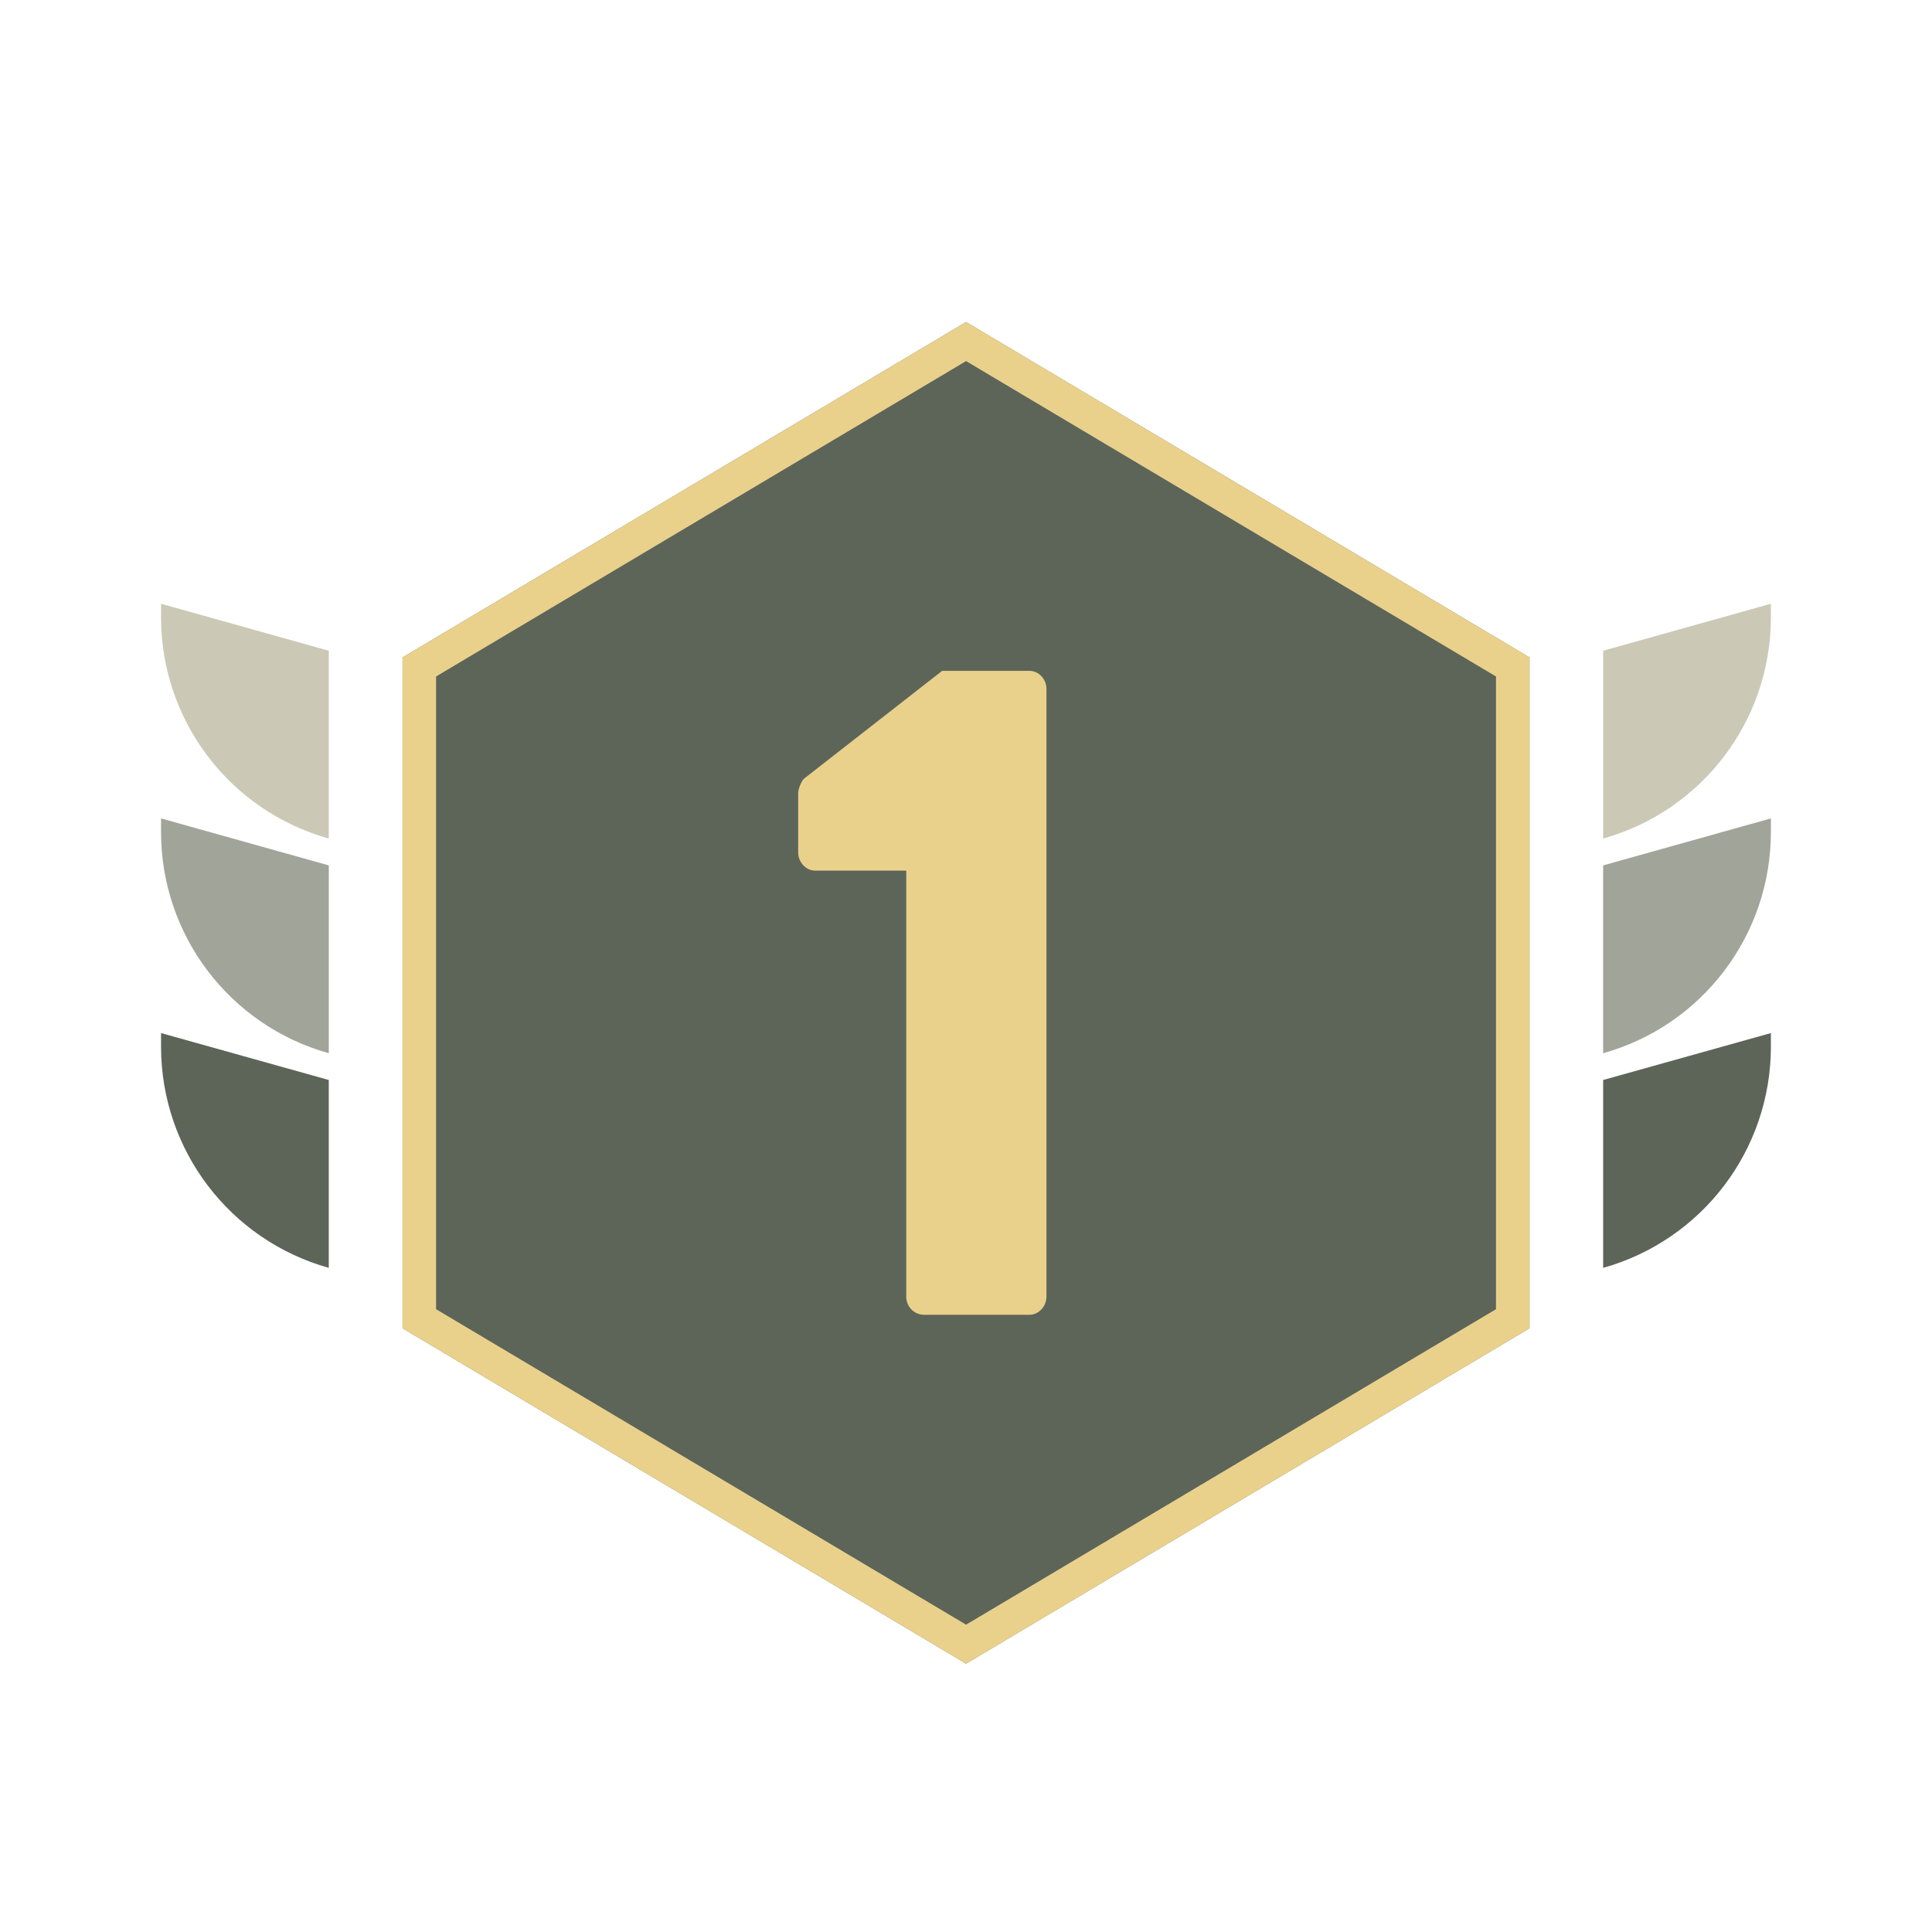
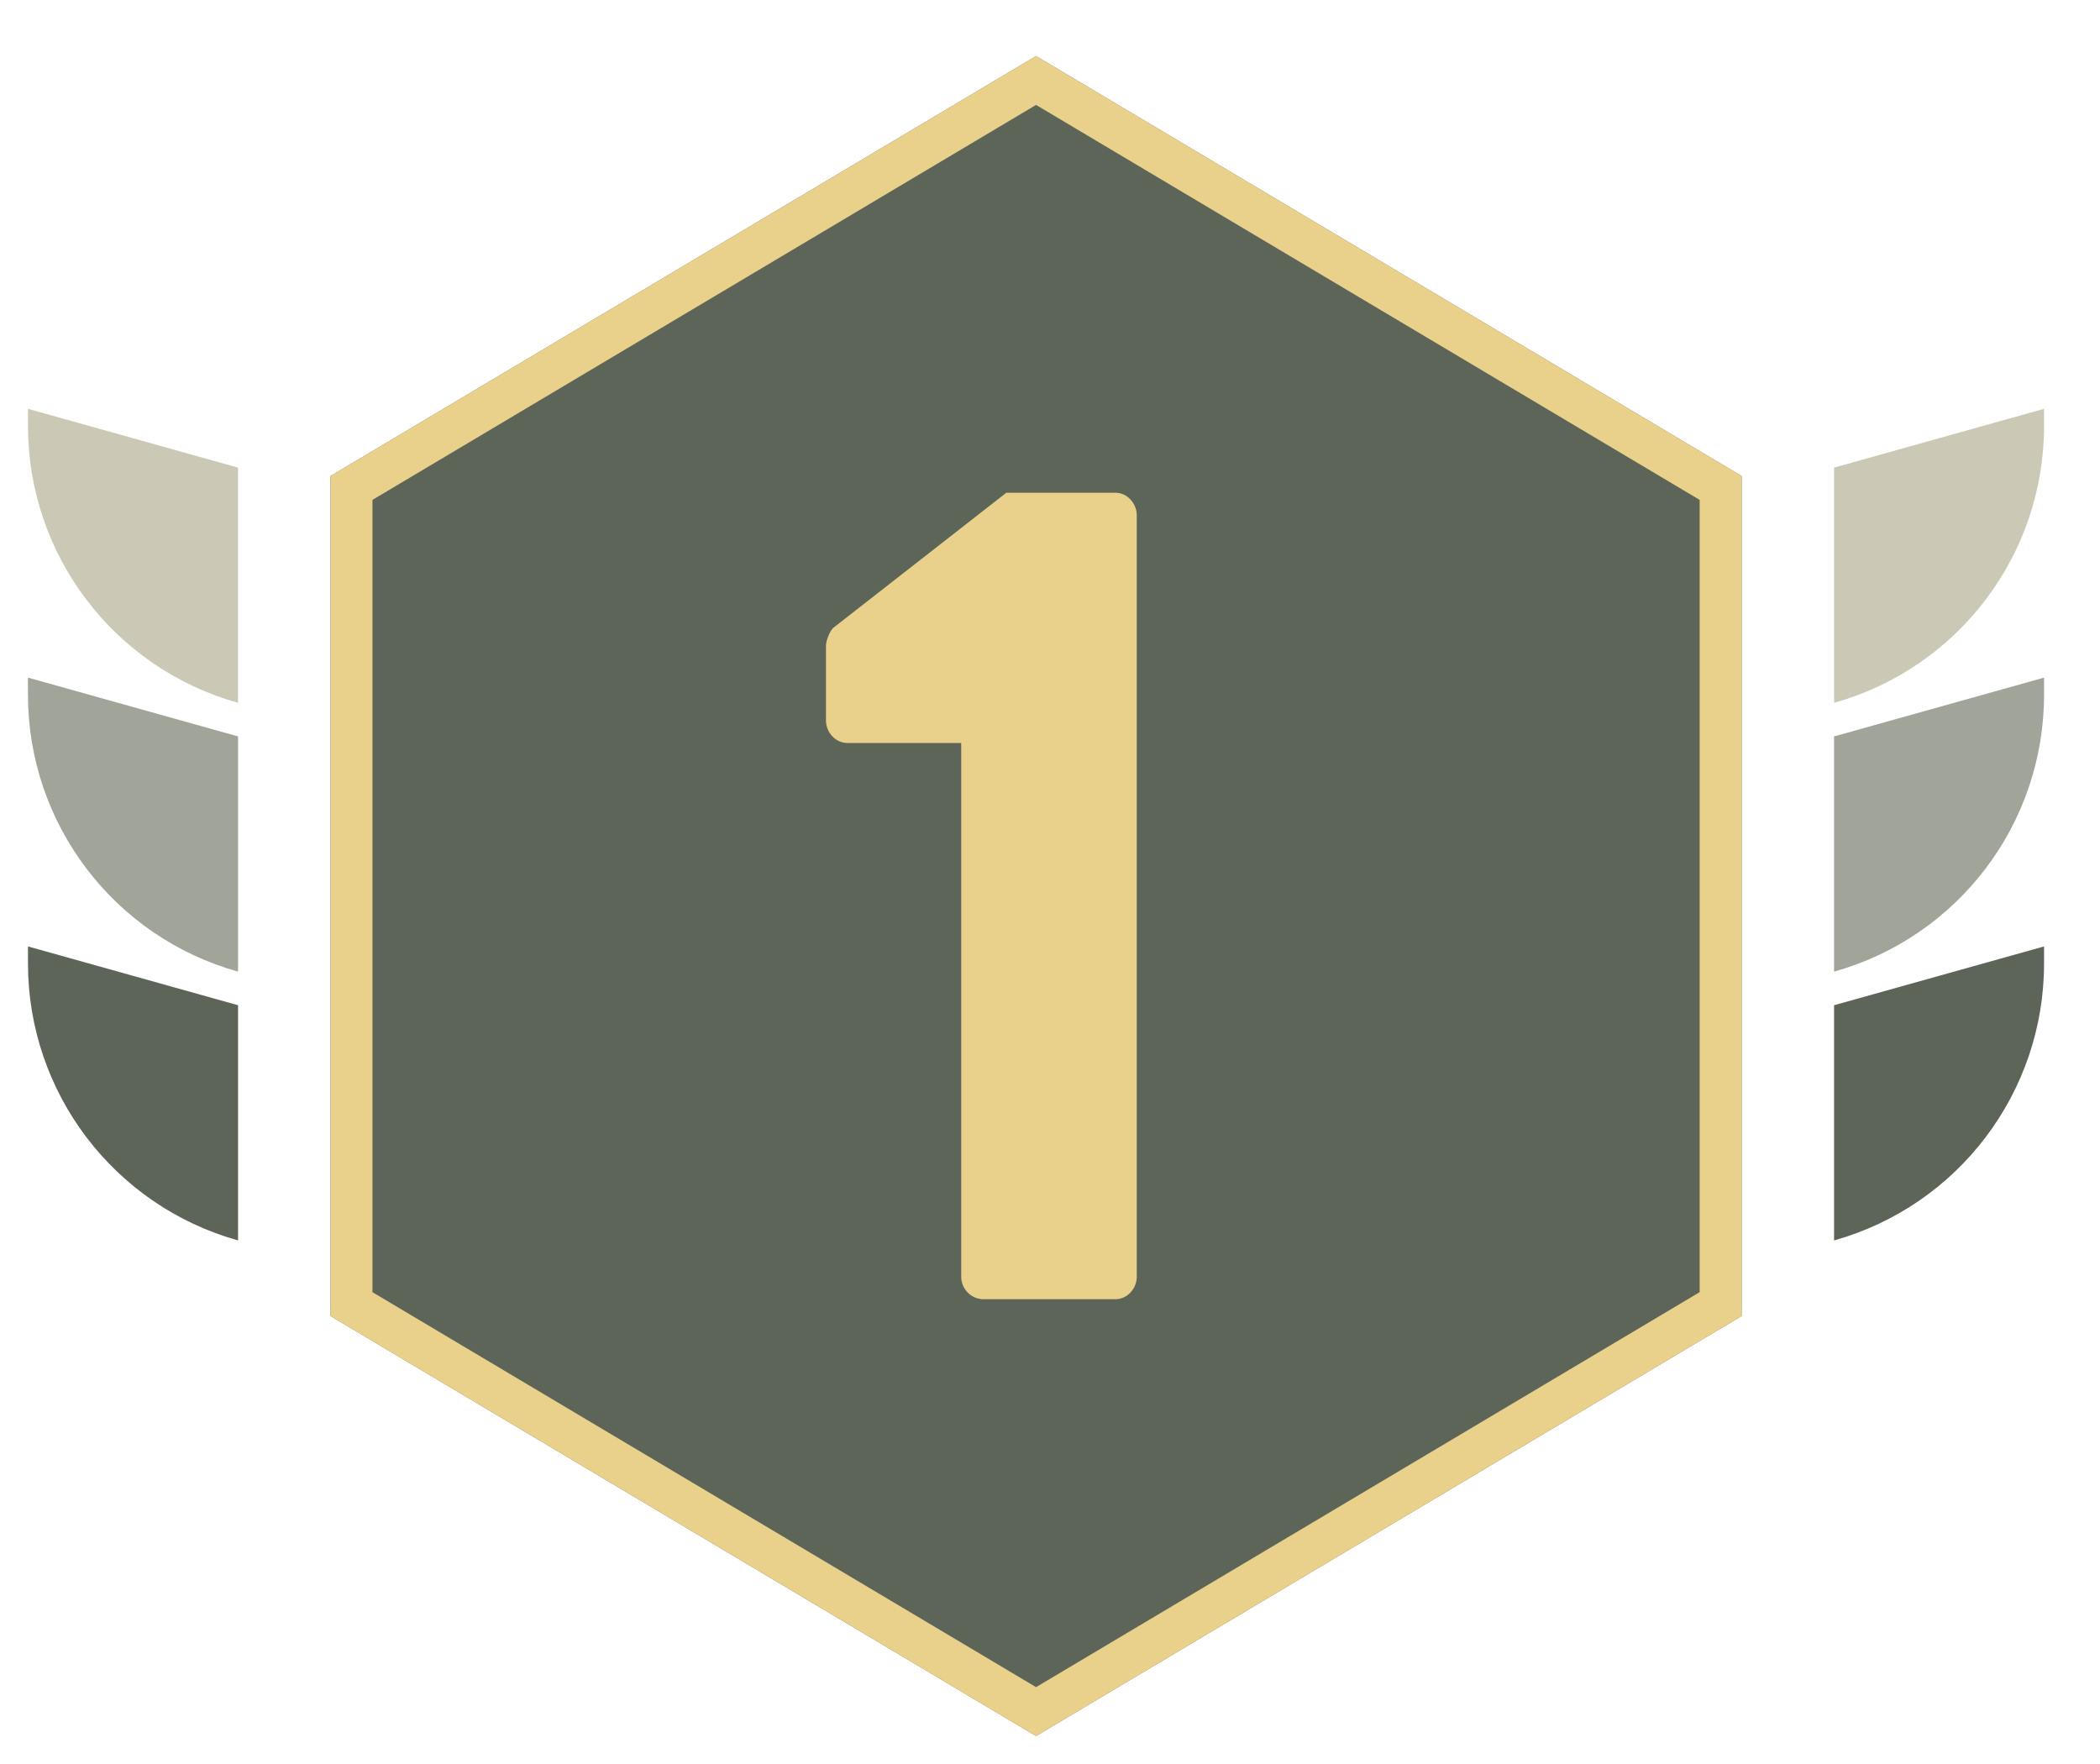
- <svg xmlns="http://www.w3.org/2000/svg" width="28" height="28" viewBox="0 0 28 28" fill="none">
-   <path fill-rule="evenodd" clip-rule="evenodd" d="M22.167 9.528L14.001 4.667L5.834 9.528V19.25L14.001 24.111L22.167 19.25V9.528Z" fill="#5D6559" />
-   <path fill-rule="evenodd" clip-rule="evenodd" d="M14.001 4.667L5.834 9.528V19.25L14.001 24.111L22.167 19.25V9.528L14.001 4.667ZM21.681 9.804L14.001 5.233L6.32 9.804V18.974L14.001 23.546L21.681 18.974V9.804Z" fill="#E9D18C" />
-   <path d="M13.134 18.794C13.134 18.931 13.243 19.055 13.394 19.055H14.918C15.056 19.055 15.166 18.931 15.166 18.794V9.982C15.166 9.845 15.056 9.722 14.918 9.722H13.655L11.651 11.286C11.61 11.328 11.568 11.437 11.568 11.492V12.357C11.568 12.494 11.678 12.618 11.816 12.618H13.134V18.794Z" fill="#E9D18C" />
-   <path d="M25.665 8.75L23.234 9.431V12.153C24.672 11.75 25.665 10.441 25.665 8.948V8.75Z" fill="#CBC9B5" />
-   <path d="M25.665 11.861L23.234 12.542V15.264C24.672 14.862 25.665 13.552 25.665 12.059V11.861Z" fill="#A1A498" />
-   <path d="M25.665 14.972L23.234 15.652V18.375C24.672 17.972 25.665 16.662 25.665 15.17V14.972Z" fill="#5D6559" />
-   <path d="M2.334 8.75L4.765 9.431V12.153C3.327 11.75 2.334 10.441 2.334 8.948V8.75Z" fill="#CBC9B5" />
-   <path d="M2.334 11.861L4.765 12.542V15.264C3.327 14.862 2.334 13.552 2.334 12.059V11.861Z" fill="#A1A498" />
-   <path d="M2.334 14.972L4.765 15.652V18.375C3.327 17.972 2.334 16.662 2.334 15.17V14.972Z" fill="#5D6559" />
+ <svg xmlns="http://www.w3.org/2000/svg" width="25" height="21" viewBox="0 0 25 21" fill="none">
+   <path fill-rule="evenodd" clip-rule="evenodd" d="M20.734 5.667L12.334 0.667L3.934 5.667V15.667L12.334 20.667L20.734 15.667V5.667Z" fill="#5D6559" />
+   <path fill-rule="evenodd" clip-rule="evenodd" d="M12.334 0.667L3.934 5.667V15.667L12.334 20.667L20.734 15.667V5.667L12.334 0.667ZM20.234 5.951L12.334 1.249L4.434 5.951V15.383L12.334 20.085L20.234 15.383V5.951Z" fill="#E9D18C" />
+   <path d="M11.443 15.199C11.443 15.34 11.556 15.467 11.711 15.467H13.279C13.42 15.467 13.533 15.34 13.533 15.199V6.135C13.533 5.994 13.42 5.866 13.279 5.866H11.98L9.918 7.476C9.875 7.518 9.833 7.631 9.833 7.688V8.577C9.833 8.718 9.946 8.845 10.087 8.845H11.443V15.199Z" fill="#E9D18C" />
+   <path d="M24.334 4.867L21.834 5.567V8.367C23.312 7.953 24.334 6.606 24.334 5.071V4.867Z" fill="#CBC9B5" />
+   <path d="M24.334 8.067L21.834 8.767V11.567C23.312 11.154 24.334 9.806 24.334 8.271V8.067Z" fill="#A1A498" />
+   <path d="M24.334 11.267L21.834 11.967V14.767C23.312 14.353 24.334 13.005 24.334 11.47V11.267Z" fill="#5D6559" />
+   <path d="M0.333 4.867L2.834 5.567V8.367C1.355 7.953 0.333 6.606 0.333 5.071V4.867Z" fill="#CBC9B5" />
+   <path d="M0.333 8.067L2.834 8.767V11.567C1.355 11.154 0.333 9.806 0.333 8.271V8.067Z" fill="#A1A498" />
+   <path d="M0.333 11.267L2.834 11.967V14.767C1.355 14.353 0.333 13.005 0.333 11.47V11.267Z" fill="#5D6559" />
</svg>
